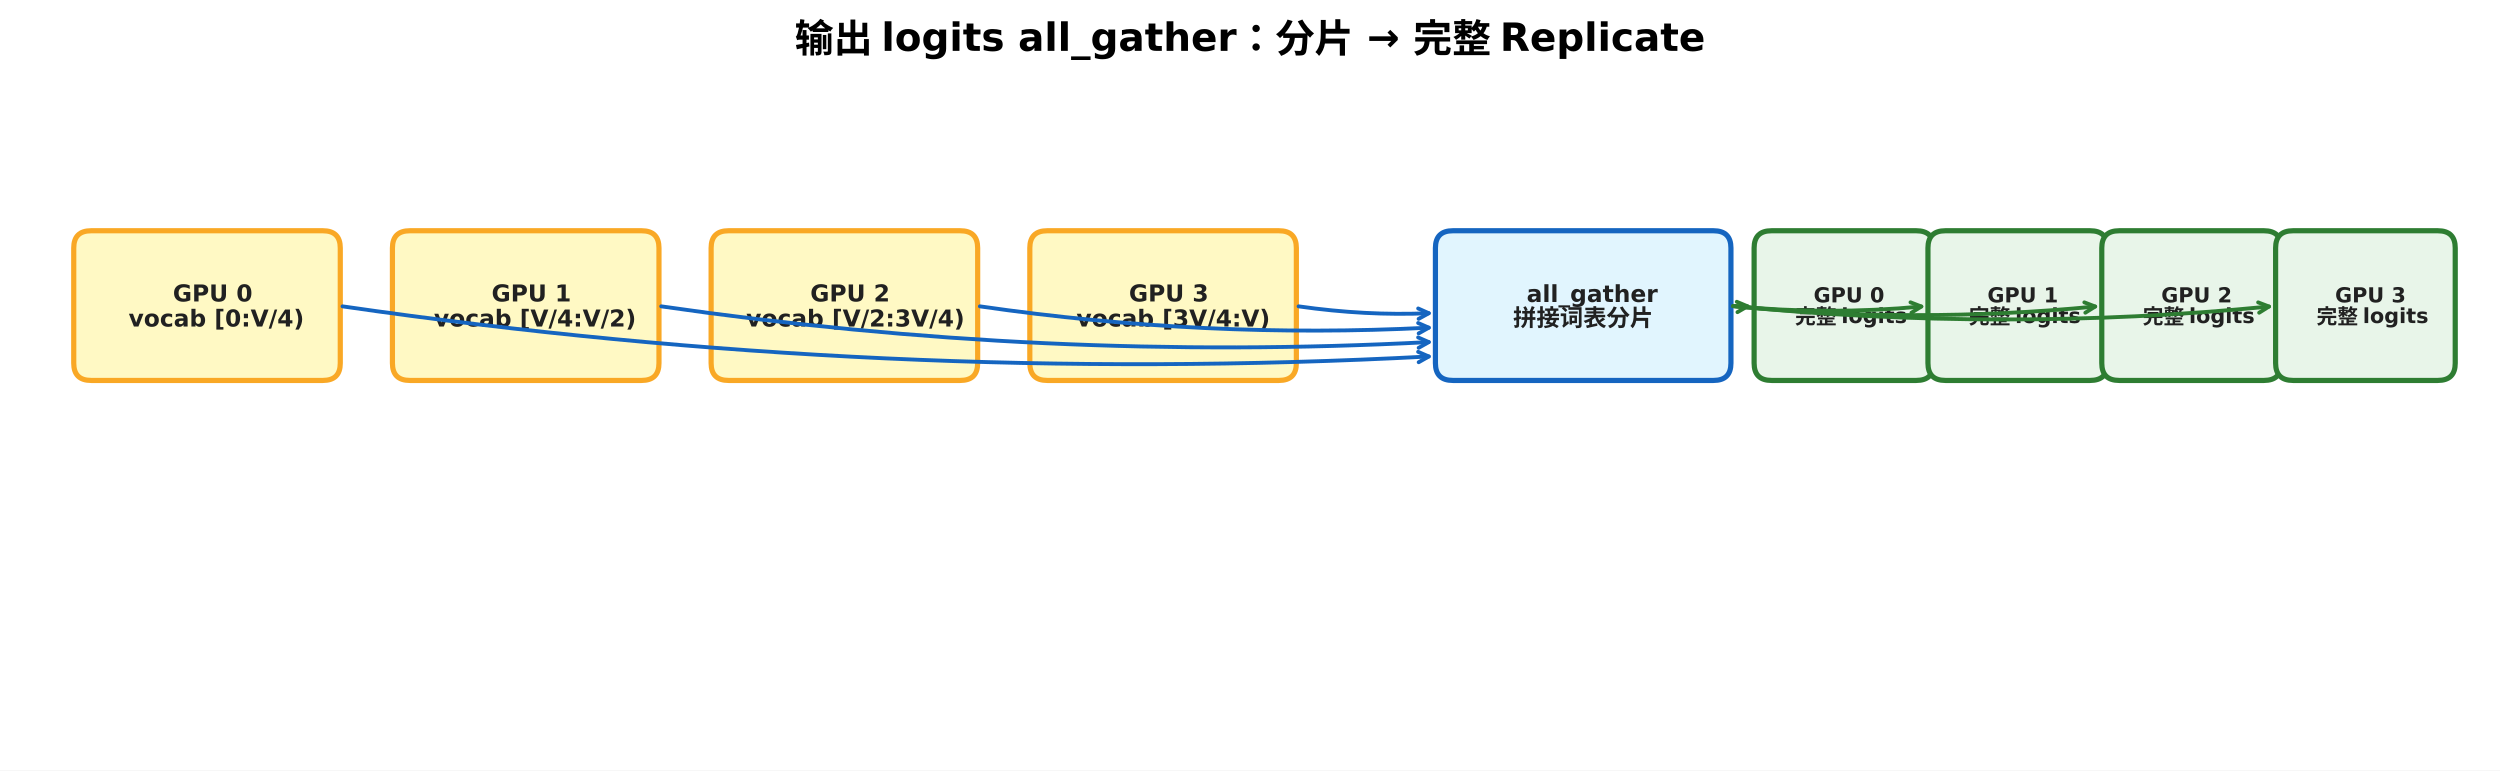
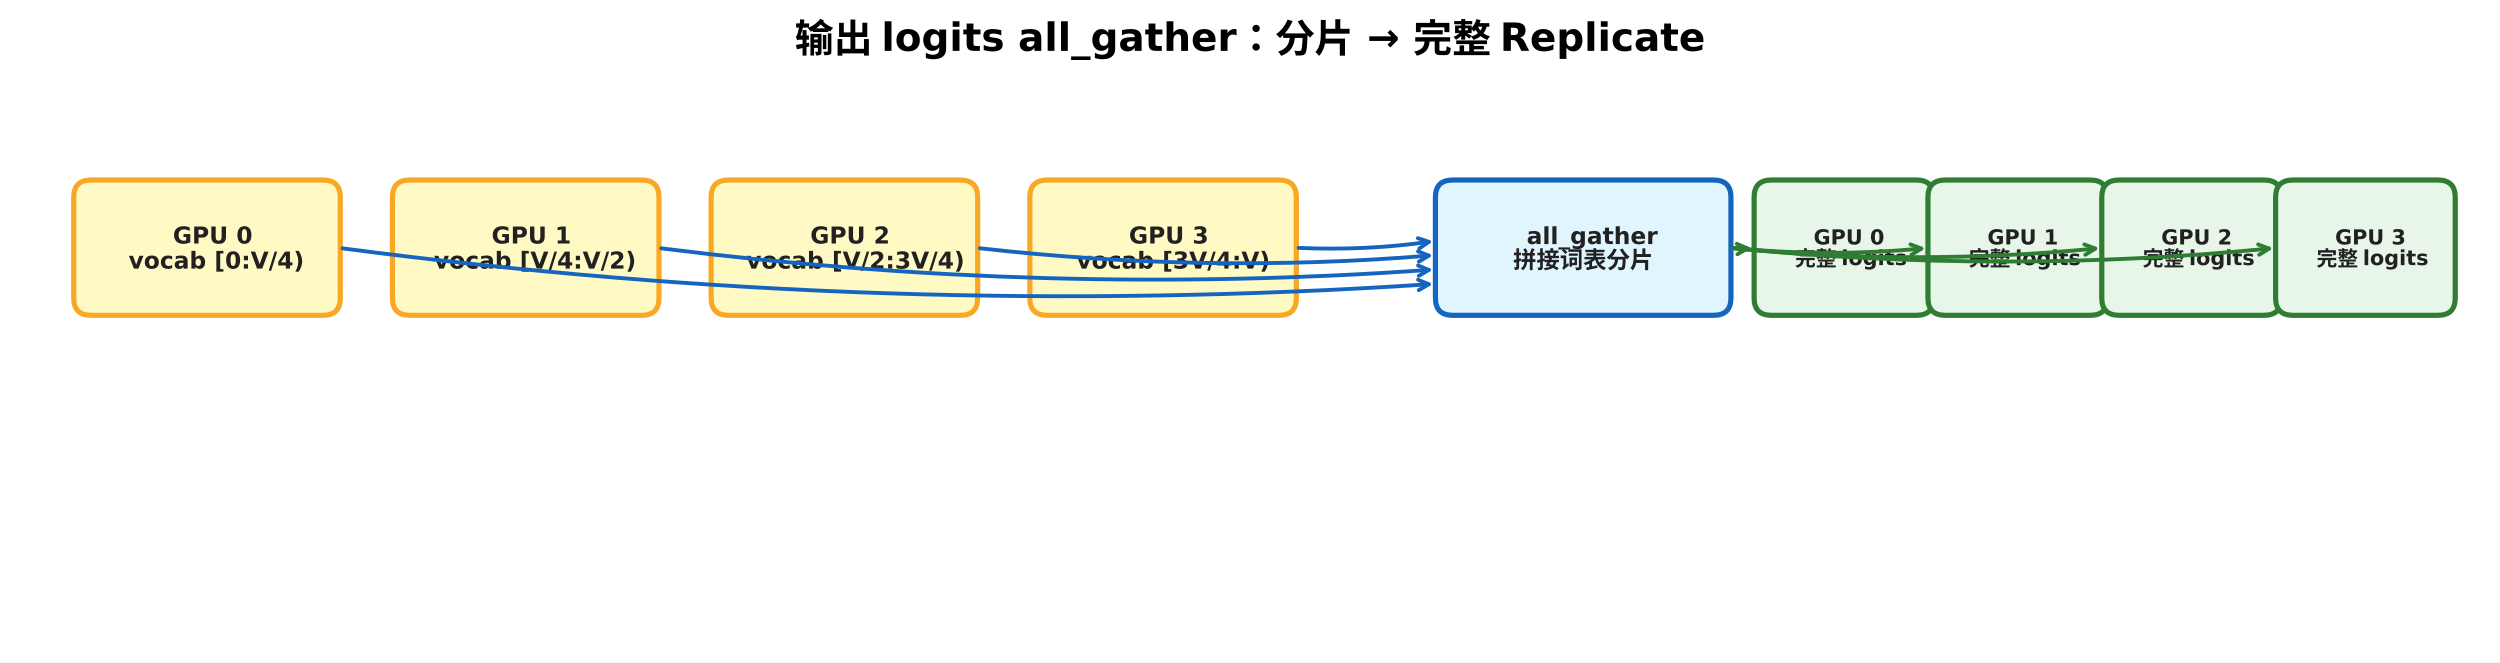
- <svg xmlns="http://www.w3.org/2000/svg" width="963pt" height="296.78pt" viewBox="0 0 963 296.78" version="1.1">
+ <svg xmlns="http://www.w3.org/2000/svg" width="963pt" height="255.06pt" viewBox="0 0 963 255.06" version="1.1">
  <defs>
    <style type="text/css">*{stroke-linejoin: round; stroke-linecap: butt}</style>
  </defs>
  <g id="figure_1">
    <g id="patch_1">
-       <path d="M 0 296.78  L 963 296.78  L 963 -0  L 0 -0  z " style="fill: #ffffff" />
+       <path d="M 0 255.06  L 963 255.06  L 963 0  L 0 0  z " style="fill: #ffffff" />
    </g>
    <g id="axes_1">
      <g id="patch_2">
-         <path d="M 35.1 146.545  L 124.38 146.545  Q 131.076 146.545 131.076 139.892  L 131.076 95.54  Q 131.076 88.887 124.38 88.887  L 35.1 88.887  Q 28.404 88.887 28.404 95.54  L 28.404 139.892  Q 28.404 146.545 35.1 146.545  z " clip-path="url(#p0df5c0229c)" style="fill: #fff9c4; stroke: #f9a825; stroke-width: 2; stroke-linejoin: miter" />
+         <path d="M 35.1 121.457  L 124.38 121.457  Q 131.076 121.457 131.076 114.804  L 131.076 75.996  Q 131.076 69.343 124.38 69.343  L 35.1 69.343  Q 28.404 69.343 28.404 75.996  L 28.404 114.804  Q 28.404 121.457 35.1 121.457  z " clip-path="url(#pe78075aa47)" style="fill: #fff9c4; stroke: #f9a825; stroke-width: 2; stroke-linejoin: miter" />
      </g>
      <g id="patch_3">
-         <path d="M 157.86 146.545  L 247.14 146.545  Q 253.836 146.545 253.836 139.892  L 253.836 95.54  Q 253.836 88.887 247.14 88.887  L 157.86 88.887  Q 151.164 88.887 151.164 95.54  L 151.164 139.892  Q 151.164 146.545 157.86 146.545  z " clip-path="url(#p0df5c0229c)" style="fill: #fff9c4; stroke: #f9a825; stroke-width: 2; stroke-linejoin: miter" />
+         <path d="M 157.86 121.457  L 247.14 121.457  Q 253.836 121.457 253.836 114.804  L 253.836 75.996  Q 253.836 69.343 247.14 69.343  L 157.86 69.343  Q 151.164 69.343 151.164 75.996  L 151.164 114.804  Q 151.164 121.457 157.86 121.457  z " clip-path="url(#pe78075aa47)" style="fill: #fff9c4; stroke: #f9a825; stroke-width: 2; stroke-linejoin: miter" />
      </g>
      <g id="patch_4">
-         <path d="M 280.62 146.545  L 369.9 146.545  Q 376.596 146.545 376.596 139.892  L 376.596 95.54  Q 376.596 88.887 369.9 88.887  L 280.62 88.887  Q 273.924 88.887 273.924 95.54  L 273.924 139.892  Q 273.924 146.545 280.62 146.545  z " clip-path="url(#p0df5c0229c)" style="fill: #fff9c4; stroke: #f9a825; stroke-width: 2; stroke-linejoin: miter" />
+         <path d="M 280.62 121.457  L 369.9 121.457  Q 376.596 121.457 376.596 114.804  L 376.596 75.996  Q 376.596 69.343 369.9 69.343  L 280.62 69.343  Q 273.924 69.343 273.924 75.996  L 273.924 114.804  Q 273.924 121.457 280.62 121.457  z " clip-path="url(#pe78075aa47)" style="fill: #fff9c4; stroke: #f9a825; stroke-width: 2; stroke-linejoin: miter" />
      </g>
      <g id="patch_5">
-         <path d="M 403.38 146.545  L 492.66 146.545  Q 499.356 146.545 499.356 139.892  L 499.356 95.54  Q 499.356 88.887 492.66 88.887  L 403.38 88.887  Q 396.684 88.887 396.684 95.54  L 396.684 139.892  Q 396.684 146.545 403.38 146.545  z " clip-path="url(#p0df5c0229c)" style="fill: #fff9c4; stroke: #f9a825; stroke-width: 2; stroke-linejoin: miter" />
+         <path d="M 403.38 121.457  L 492.66 121.457  Q 499.356 121.457 499.356 114.804  L 499.356 75.996  Q 499.356 69.343 492.66 69.343  L 403.38 69.343  Q 396.684 69.343 396.684 75.996  L 396.684 114.804  Q 396.684 121.457 403.38 121.457  z " clip-path="url(#pe78075aa47)" style="fill: #fff9c4; stroke: #f9a825; stroke-width: 2; stroke-linejoin: miter" />
      </g>
      <g id="patch_6">
-         <path d="M 559.62 146.545  L 660.06 146.545  Q 666.756 146.545 666.756 139.892  L 666.756 95.54  Q 666.756 88.887 660.06 88.887  L 559.62 88.887  Q 552.924 88.887 552.924 95.54  L 552.924 139.892  Q 552.924 146.545 559.62 146.545  z " clip-path="url(#p0df5c0229c)" style="fill: #e1f5fe; stroke: #1565c0; stroke-width: 2; stroke-linejoin: miter" />
+         <path d="M 559.62 121.457  L 660.06 121.457  Q 666.756 121.457 666.756 114.804  L 666.756 75.996  Q 666.756 69.343 660.06 69.343  L 559.62 69.343  Q 552.924 69.343 552.924 75.996  L 552.924 114.804  Q 552.924 121.457 559.62 121.457  z " clip-path="url(#pe78075aa47)" style="fill: #e1f5fe; stroke: #1565c0; stroke-width: 2; stroke-linejoin: miter" />
      </g>
      <g id="patch_7">
-         <path d="M 682.38 146.545  L 738.18 146.545  Q 744.876 146.545 744.876 139.892  L 744.876 95.54  Q 744.876 88.887 738.18 88.887  L 682.38 88.887  Q 675.684 88.887 675.684 95.54  L 675.684 139.892  Q 675.684 146.545 682.38 146.545  z " clip-path="url(#p0df5c0229c)" style="fill: #e8f5e9; stroke: #2e7d32; stroke-width: 2; stroke-linejoin: miter" />
+         <path d="M 682.38 121.457  L 738.18 121.457  Q 744.876 121.457 744.876 114.804  L 744.876 75.996  Q 744.876 69.343 738.18 69.343  L 682.38 69.343  Q 675.684 69.343 675.684 75.996  L 675.684 114.804  Q 675.684 121.457 682.38 121.457  z " clip-path="url(#pe78075aa47)" style="fill: #e8f5e9; stroke: #2e7d32; stroke-width: 2; stroke-linejoin: miter" />
      </g>
      <g id="patch_8">
-         <path d="M 749.34 146.545  L 805.14 146.545  Q 811.836 146.545 811.836 139.892  L 811.836 95.54  Q 811.836 88.887 805.14 88.887  L 749.34 88.887  Q 742.644 88.887 742.644 95.54  L 742.644 139.892  Q 742.644 146.545 749.34 146.545  z " clip-path="url(#p0df5c0229c)" style="fill: #e8f5e9; stroke: #2e7d32; stroke-width: 2; stroke-linejoin: miter" />
+         <path d="M 749.34 121.457  L 805.14 121.457  Q 811.836 121.457 811.836 114.804  L 811.836 75.996  Q 811.836 69.343 805.14 69.343  L 749.34 69.343  Q 742.644 69.343 742.644 75.996  L 742.644 114.804  Q 742.644 121.457 749.34 121.457  z " clip-path="url(#pe78075aa47)" style="fill: #e8f5e9; stroke: #2e7d32; stroke-width: 2; stroke-linejoin: miter" />
      </g>
      <g id="patch_9">
-         <path d="M 816.3 146.545  L 872.1 146.545  Q 878.796 146.545 878.796 139.892  L 878.796 95.54  Q 878.796 88.887 872.1 88.887  L 816.3 88.887  Q 809.604 88.887 809.604 95.54  L 809.604 139.892  Q 809.604 146.545 816.3 146.545  z " clip-path="url(#p0df5c0229c)" style="fill: #e8f5e9; stroke: #2e7d32; stroke-width: 2; stroke-linejoin: miter" />
+         <path d="M 816.3 121.457  L 872.1 121.457  Q 878.796 121.457 878.796 114.804  L 878.796 75.996  Q 878.796 69.343 872.1 69.343  L 816.3 69.343  Q 809.604 69.343 809.604 75.996  L 809.604 114.804  Q 809.604 121.457 816.3 121.457  z " clip-path="url(#pe78075aa47)" style="fill: #e8f5e9; stroke: #2e7d32; stroke-width: 2; stroke-linejoin: miter" />
      </g>
      <g id="patch_10">
-         <path d="M 883.26 146.545  L 939.06 146.545  Q 945.756 146.545 945.756 139.892  L 945.756 95.54  Q 945.756 88.887 939.06 88.887  L 883.26 88.887  Q 876.564 88.887 876.564 95.54  L 876.564 139.892  Q 876.564 146.545 883.26 146.545  z " clip-path="url(#p0df5c0229c)" style="fill: #e8f5e9; stroke: #2e7d32; stroke-width: 2; stroke-linejoin: miter" />
+         <path d="M 883.26 121.457  L 939.06 121.457  Q 945.756 121.457 945.756 114.804  L 945.756 75.996  Q 945.756 69.343 939.06 69.343  L 883.26 69.343  Q 876.564 69.343 876.564 75.996  L 876.564 114.804  Q 876.564 121.457 883.26 121.457  z " clip-path="url(#pe78075aa47)" style="fill: #e8f5e9; stroke: #2e7d32; stroke-width: 2; stroke-linejoin: miter" />
      </g>
      <g id="text_1">
-         <text style="font-weight: 700; font-size: 9px; font-family: 'Heiti SC', 'Arial Unicode MS', 'DejaVu Sans', 'Bitstream Vera Sans', 'Computer Modern Sans Serif', 'Lucida Grande', 'Verdana', 'Geneva', 'Lucid', 'Arial', 'Helvetica', 'Avant Garde', sans-serif; fill: #212121" transform="translate(66.58594 116.1276)">GPU 0</text>
-         <text style="font-weight: 700; font-size: 9px; font-family: 'Heiti SC', 'Arial Unicode MS', 'DejaVu Sans', 'Bitstream Vera Sans', 'Computer Modern Sans Serif', 'Lucida Grande', 'Verdana', 'Geneva', 'Lucid', 'Arial', 'Helvetica', 'Avant Garde', sans-serif; fill: #212121" transform="translate(49.52109 125.7844)">vocab [0:V/4)</text>
+         <text style="font-weight: 700; font-size: 9px; font-family: 'Heiti SC', 'Arial Unicode MS', 'DejaVu Sans', 'Bitstream Vera Sans', 'Computer Modern Sans Serif', 'Lucida Grande', 'Verdana', 'Geneva', 'Lucid', 'Arial', 'Helvetica', 'Avant Garde', sans-serif; fill: #212121" transform="translate(66.58594 93.81164)">GPU 0</text>
+         <text style="font-weight: 700; font-size: 9px; font-family: 'Heiti SC', 'Arial Unicode MS', 'DejaVu Sans', 'Bitstream Vera Sans', 'Computer Modern Sans Serif', 'Lucida Grande', 'Verdana', 'Geneva', 'Lucid', 'Arial', 'Helvetica', 'Avant Garde', sans-serif; fill: #212121" transform="translate(49.52109 103.4684)">vocab [0:V/4)</text>
      </g>
      <g id="text_2">
-         <text style="font-weight: 700; font-size: 9px; font-family: 'Heiti SC', 'Arial Unicode MS', 'DejaVu Sans', 'Bitstream Vera Sans', 'Computer Modern Sans Serif', 'Lucida Grande', 'Verdana', 'Geneva', 'Lucid', 'Arial', 'Helvetica', 'Avant Garde', sans-serif; fill: #212121" transform="translate(189.3459 116.1276)">GPU 1</text>
-         <text style="font-weight: 700; font-size: 9px; font-family: 'Heiti SC', 'Arial Unicode MS', 'DejaVu Sans', 'Bitstream Vera Sans', 'Computer Modern Sans Serif', 'Lucida Grande', 'Verdana', 'Geneva', 'Lucid', 'Arial', 'Helvetica', 'Avant Garde', sans-serif; fill: #212121" transform="translate(167.1553 125.7844)">vocab [V/4:V/2)</text>
+         <text style="font-weight: 700; font-size: 9px; font-family: 'Heiti SC', 'Arial Unicode MS', 'DejaVu Sans', 'Bitstream Vera Sans', 'Computer Modern Sans Serif', 'Lucida Grande', 'Verdana', 'Geneva', 'Lucid', 'Arial', 'Helvetica', 'Avant Garde', sans-serif; fill: #212121" transform="translate(189.3459 93.81164)">GPU 1</text>
+         <text style="font-weight: 700; font-size: 9px; font-family: 'Heiti SC', 'Arial Unicode MS', 'DejaVu Sans', 'Bitstream Vera Sans', 'Computer Modern Sans Serif', 'Lucida Grande', 'Verdana', 'Geneva', 'Lucid', 'Arial', 'Helvetica', 'Avant Garde', sans-serif; fill: #212121" transform="translate(167.1553 103.4684)">vocab [V/4:V/2)</text>
      </g>
      <g id="text_3">
-         <text style="font-weight: 700; font-size: 9px; font-family: 'Heiti SC', 'Arial Unicode MS', 'DejaVu Sans', 'Bitstream Vera Sans', 'Computer Modern Sans Serif', 'Lucida Grande', 'Verdana', 'Geneva', 'Lucid', 'Arial', 'Helvetica', 'Avant Garde', sans-serif; fill: #212121" transform="translate(312.1059 116.1276)">GPU 2</text>
-         <text style="font-weight: 700; font-size: 9px; font-family: 'Heiti SC', 'Arial Unicode MS', 'DejaVu Sans', 'Bitstream Vera Sans', 'Computer Modern Sans Serif', 'Lucida Grande', 'Verdana', 'Geneva', 'Lucid', 'Arial', 'Helvetica', 'Avant Garde', sans-serif; fill: #212121" transform="translate(287.422 125.7844)">vocab [V/2:3V/4)</text>
+         <text style="font-weight: 700; font-size: 9px; font-family: 'Heiti SC', 'Arial Unicode MS', 'DejaVu Sans', 'Bitstream Vera Sans', 'Computer Modern Sans Serif', 'Lucida Grande', 'Verdana', 'Geneva', 'Lucid', 'Arial', 'Helvetica', 'Avant Garde', sans-serif; fill: #212121" transform="translate(312.1059 93.81164)">GPU 2</text>
+         <text style="font-weight: 700; font-size: 9px; font-family: 'Heiti SC', 'Arial Unicode MS', 'DejaVu Sans', 'Bitstream Vera Sans', 'Computer Modern Sans Serif', 'Lucida Grande', 'Verdana', 'Geneva', 'Lucid', 'Arial', 'Helvetica', 'Avant Garde', sans-serif; fill: #212121" transform="translate(287.422 103.4684)">vocab [V/2:3V/4)</text>
      </g>
      <g id="text_4">
-         <text style="font-weight: 700; font-size: 9px; font-family: 'Heiti SC', 'Arial Unicode MS', 'DejaVu Sans', 'Bitstream Vera Sans', 'Computer Modern Sans Serif', 'Lucida Grande', 'Verdana', 'Geneva', 'Lucid', 'Arial', 'Helvetica', 'Avant Garde', sans-serif; fill: #212121" transform="translate(434.8659 116.1276)">GPU 3</text>
-         <text style="font-weight: 700; font-size: 9px; font-family: 'Heiti SC', 'Arial Unicode MS', 'DejaVu Sans', 'Bitstream Vera Sans', 'Computer Modern Sans Serif', 'Lucida Grande', 'Verdana', 'Geneva', 'Lucid', 'Arial', 'Helvetica', 'Avant Garde', sans-serif; fill: #212121" transform="translate(414.642 125.7844)">vocab [3V/4:V)</text>
+         <text style="font-weight: 700; font-size: 9px; font-family: 'Heiti SC', 'Arial Unicode MS', 'DejaVu Sans', 'Bitstream Vera Sans', 'Computer Modern Sans Serif', 'Lucida Grande', 'Verdana', 'Geneva', 'Lucid', 'Arial', 'Helvetica', 'Avant Garde', sans-serif; fill: #212121" transform="translate(434.8659 93.81164)">GPU 3</text>
+         <text style="font-weight: 700; font-size: 9px; font-family: 'Heiti SC', 'Arial Unicode MS', 'DejaVu Sans', 'Bitstream Vera Sans', 'Computer Modern Sans Serif', 'Lucida Grande', 'Verdana', 'Geneva', 'Lucid', 'Arial', 'Helvetica', 'Avant Garde', sans-serif; fill: #212121" transform="translate(414.642 103.4684)">vocab [3V/4:V)</text>
      </g>
      <g id="text_5">
-         <text style="font-weight: 700; font-size: 9px; font-family: 'Heiti SC', 'Arial Unicode MS', 'DejaVu Sans', 'Bitstream Vera Sans', 'Computer Modern Sans Serif', 'Lucida Grande', 'Verdana', 'Geneva', 'Lucid', 'Arial', 'Helvetica', 'Avant Garde', sans-serif; fill: #212121" transform="translate(588.0649 116.321)">all_gather</text>
-         <text style="font-weight: 700; font-size: 9px; font-family: 'Heiti SC', 'Arial Unicode MS', 'DejaVu Sans', 'Bitstream Vera Sans', 'Computer Modern Sans Serif', 'Lucida Grande', 'Verdana', 'Geneva', 'Lucid', 'Arial', 'Helvetica', 'Avant Garde', sans-serif; fill: #212121" transform="translate(582.84 125.591)">拼接词表分片</text>
+         <text style="font-weight: 700; font-size: 9px; font-family: 'Heiti SC', 'Arial Unicode MS', 'DejaVu Sans', 'Bitstream Vera Sans', 'Computer Modern Sans Serif', 'Lucida Grande', 'Verdana', 'Geneva', 'Lucid', 'Arial', 'Helvetica', 'Avant Garde', sans-serif; fill: #212121" transform="translate(588.0649 94.005)">all_gather</text>
+         <text style="font-weight: 700; font-size: 9px; font-family: 'Heiti SC', 'Arial Unicode MS', 'DejaVu Sans', 'Bitstream Vera Sans', 'Computer Modern Sans Serif', 'Lucida Grande', 'Verdana', 'Geneva', 'Lucid', 'Arial', 'Helvetica', 'Avant Garde', sans-serif; fill: #212121" transform="translate(582.84 103.275)">拼接词表分片</text>
      </g>
      <g id="text_6">
-         <text style="font-weight: 700; font-size: 8px; font-family: 'Heiti SC', 'Arial Unicode MS', 'DejaVu Sans', 'Bitstream Vera Sans', 'Computer Modern Sans Serif', 'Lucida Grande', 'Verdana', 'Geneva', 'Lucid', 'Arial', 'Helvetica', 'Avant Garde', sans-serif; fill: #212121" transform="translate(698.5875 116.476)">GPU 0</text>
-         <text style="font-weight: 700; font-size: 8px; font-family: 'Heiti SC', 'Arial Unicode MS', 'DejaVu Sans', 'Bitstream Vera Sans', 'Computer Modern Sans Serif', 'Lucida Grande', 'Verdana', 'Geneva', 'Lucid', 'Arial', 'Helvetica', 'Avant Garde', sans-serif; fill: #212121" transform="translate(691.46 124.716)">完整 logits</text>
+         <text style="font-weight: 700; font-size: 8px; font-family: 'Heiti SC', 'Arial Unicode MS', 'DejaVu Sans', 'Bitstream Vera Sans', 'Computer Modern Sans Serif', 'Lucida Grande', 'Verdana', 'Geneva', 'Lucid', 'Arial', 'Helvetica', 'Avant Garde', sans-serif; fill: #212121" transform="translate(698.5875 94.16)">GPU 0</text>
+         <text style="font-weight: 700; font-size: 8px; font-family: 'Heiti SC', 'Arial Unicode MS', 'DejaVu Sans', 'Bitstream Vera Sans', 'Computer Modern Sans Serif', 'Lucida Grande', 'Verdana', 'Geneva', 'Lucid', 'Arial', 'Helvetica', 'Avant Garde', sans-serif; fill: #212121" transform="translate(691.46 102.4)">完整 logits</text>
      </g>
      <g id="text_7">
-         <text style="font-weight: 700; font-size: 8px; font-family: 'Heiti SC', 'Arial Unicode MS', 'DejaVu Sans', 'Bitstream Vera Sans', 'Computer Modern Sans Serif', 'Lucida Grande', 'Verdana', 'Geneva', 'Lucid', 'Arial', 'Helvetica', 'Avant Garde', sans-serif; fill: #212121" transform="translate(765.5475 116.476)">GPU 1</text>
-         <text style="font-weight: 700; font-size: 8px; font-family: 'Heiti SC', 'Arial Unicode MS', 'DejaVu Sans', 'Bitstream Vera Sans', 'Computer Modern Sans Serif', 'Lucida Grande', 'Verdana', 'Geneva', 'Lucid', 'Arial', 'Helvetica', 'Avant Garde', sans-serif; fill: #212121" transform="translate(758.42 124.716)">完整 logits</text>
+         <text style="font-weight: 700; font-size: 8px; font-family: 'Heiti SC', 'Arial Unicode MS', 'DejaVu Sans', 'Bitstream Vera Sans', 'Computer Modern Sans Serif', 'Lucida Grande', 'Verdana', 'Geneva', 'Lucid', 'Arial', 'Helvetica', 'Avant Garde', sans-serif; fill: #212121" transform="translate(765.5475 94.16)">GPU 1</text>
+         <text style="font-weight: 700; font-size: 8px; font-family: 'Heiti SC', 'Arial Unicode MS', 'DejaVu Sans', 'Bitstream Vera Sans', 'Computer Modern Sans Serif', 'Lucida Grande', 'Verdana', 'Geneva', 'Lucid', 'Arial', 'Helvetica', 'Avant Garde', sans-serif; fill: #212121" transform="translate(758.42 102.4)">完整 logits</text>
      </g>
      <g id="text_8">
-         <text style="font-weight: 700; font-size: 8px; font-family: 'Heiti SC', 'Arial Unicode MS', 'DejaVu Sans', 'Bitstream Vera Sans', 'Computer Modern Sans Serif', 'Lucida Grande', 'Verdana', 'Geneva', 'Lucid', 'Arial', 'Helvetica', 'Avant Garde', sans-serif; fill: #212121" transform="translate(832.5075 116.476)">GPU 2</text>
-         <text style="font-weight: 700; font-size: 8px; font-family: 'Heiti SC', 'Arial Unicode MS', 'DejaVu Sans', 'Bitstream Vera Sans', 'Computer Modern Sans Serif', 'Lucida Grande', 'Verdana', 'Geneva', 'Lucid', 'Arial', 'Helvetica', 'Avant Garde', sans-serif; fill: #212121" transform="translate(825.38 124.716)">完整 logits</text>
+         <text style="font-weight: 700; font-size: 8px; font-family: 'Heiti SC', 'Arial Unicode MS', 'DejaVu Sans', 'Bitstream Vera Sans', 'Computer Modern Sans Serif', 'Lucida Grande', 'Verdana', 'Geneva', 'Lucid', 'Arial', 'Helvetica', 'Avant Garde', sans-serif; fill: #212121" transform="translate(832.5075 94.16)">GPU 2</text>
+         <text style="font-weight: 700; font-size: 8px; font-family: 'Heiti SC', 'Arial Unicode MS', 'DejaVu Sans', 'Bitstream Vera Sans', 'Computer Modern Sans Serif', 'Lucida Grande', 'Verdana', 'Geneva', 'Lucid', 'Arial', 'Helvetica', 'Avant Garde', sans-serif; fill: #212121" transform="translate(825.38 102.4)">完整 logits</text>
      </g>
      <g id="text_9">
-         <text style="font-weight: 700; font-size: 8px; font-family: 'Heiti SC', 'Arial Unicode MS', 'DejaVu Sans', 'Bitstream Vera Sans', 'Computer Modern Sans Serif', 'Lucida Grande', 'Verdana', 'Geneva', 'Lucid', 'Arial', 'Helvetica', 'Avant Garde', sans-serif; fill: #212121" transform="translate(899.4675 116.476)">GPU 3</text>
-         <text style="font-weight: 700; font-size: 8px; font-family: 'Heiti SC', 'Arial Unicode MS', 'DejaVu Sans', 'Bitstream Vera Sans', 'Computer Modern Sans Serif', 'Lucida Grande', 'Verdana', 'Geneva', 'Lucid', 'Arial', 'Helvetica', 'Avant Garde', sans-serif; fill: #212121" transform="translate(892.34 124.716)">完整 logits</text>
+         <text style="font-weight: 700; font-size: 8px; font-family: 'Heiti SC', 'Arial Unicode MS', 'DejaVu Sans', 'Bitstream Vera Sans', 'Computer Modern Sans Serif', 'Lucida Grande', 'Verdana', 'Geneva', 'Lucid', 'Arial', 'Helvetica', 'Avant Garde', sans-serif; fill: #212121" transform="translate(899.4675 94.16)">GPU 3</text>
+         <text style="font-weight: 700; font-size: 8px; font-family: 'Heiti SC', 'Arial Unicode MS', 'DejaVu Sans', 'Bitstream Vera Sans', 'Computer Modern Sans Serif', 'Lucida Grande', 'Verdana', 'Geneva', 'Lucid', 'Arial', 'Helvetica', 'Avant Garde', sans-serif; fill: #212121" transform="translate(892.34 102.4)">完整 logits</text>
      </g>
      <g id="patch_11">
-         <path d="M 131.941 118.005  Q 341.04 148.424 550.369 137.316  " style="fill: none; stroke: #1565c0; stroke-width: 1.5; stroke-linecap: round" />
-         <path d="M 546.269 135.53  L 550.369 137.316  L 546.481 139.525  " style="fill: none; stroke: #1565c0; stroke-width: 1.5; stroke-linecap: round" />
+         <path d="M 131.943 95.663  Q 341.315 123.336 550.373 109.504  " style="fill: none; stroke: #1565c0; stroke-width: 1.5; stroke-linecap: round" />
+         <path d="M 546.25 107.772  L 550.373 109.504  L 546.514 111.763  " style="fill: none; stroke: #1565c0; stroke-width: 1.5; stroke-linecap: round" />
      </g>
      <g id="patch_12">
-         <path d="M 254.702 118.005  Q 402.698 139.515 550.369 131.77  " style="fill: none; stroke: #1565c0; stroke-width: 1.5; stroke-linecap: round" />
-         <path d="M 546.27 129.982  L 550.369 131.77  L 546.48 133.977  " style="fill: none; stroke: #1565c0; stroke-width: 1.5; stroke-linecap: round" />
+         <path d="M 254.705 95.653  Q 402.972 114.426 550.375 103.977  " style="fill: none; stroke: #1565c0; stroke-width: 1.5; stroke-linecap: round" />
+         <path d="M 546.243 102.265  L 550.375 103.977  L 546.526 106.255  " style="fill: none; stroke: #1565c0; stroke-width: 1.5; stroke-linecap: round" />
      </g>
      <g id="patch_13">
-         <path d="M 377.457 118.005  Q 464.354 130.606 550.37 126.221  " style="fill: none; stroke: #1565c0; stroke-width: 1.5; stroke-linecap: round" />
-         <path d="M 546.274 124.427  L 550.37 126.221  L 546.477 128.422  " style="fill: none; stroke: #1565c0; stroke-width: 1.5; stroke-linecap: round" />
+         <path d="M 377.469 95.628  Q 464.625 105.517 550.374 98.475  " style="fill: none; stroke: #1565c0; stroke-width: 1.5; stroke-linecap: round" />
+         <path d="M 546.224 96.809  L 550.374 98.475  L 546.552 100.796  " style="fill: none; stroke: #1565c0; stroke-width: 1.5; stroke-linecap: round" />
      </g>
      <g id="patch_14">
-         <path d="M 500.216 118.006  Q 526.01 121.7 550.368 120.653  " style="fill: none; stroke: #1565c0; stroke-width: 1.5; stroke-linecap: round" />
-         <path d="M 546.286 118.827  L 550.368 120.653  L 546.457 122.823  " style="fill: none; stroke: #1565c0; stroke-width: 1.5; stroke-linecap: round" />
+         <path d="M 500.235 95.493  Q 526.268 96.612 550.402 93.156  " style="fill: none; stroke: #1565c0; stroke-width: 1.5; stroke-linecap: round" />
+         <path d="M 546.159 91.743  L 550.402 93.156  L 546.726 95.703  " style="fill: none; stroke: #1565c0; stroke-width: 1.5; stroke-linecap: round" />
      </g>
      <g id="patch_15">
-         <path d="M 667.632 117.88  Q 671.22 118.11 673.134 117.987  " style="fill: none; stroke: #2e7d32; stroke-width: 1.5; stroke-linecap: round" />
-         <path d="M 669.014 116.248  L 673.134 117.987  L 669.271 120.24  " style="fill: none; stroke: #2e7d32; stroke-width: 1.5; stroke-linecap: round" />
+         <path d="M 667.632 95.564  Q 671.22 95.794 673.134 95.671  " style="fill: none; stroke: #2e7d32; stroke-width: 1.5; stroke-linecap: round" />
+         <path d="M 669.014 93.932  L 673.134 95.671  L 669.271 97.924  " style="fill: none; stroke: #2e7d32; stroke-width: 1.5; stroke-linecap: round" />
      </g>
      <g id="patch_16">
-         <path d="M 667.628 117.91  Q 704.697 121.428 740.097 118.069  " style="fill: none; stroke: #2e7d32; stroke-width: 1.5; stroke-linecap: round" />
-         <path d="M 735.926 116.456  L 740.097 118.069  L 736.304 120.438  " style="fill: none; stroke: #2e7d32; stroke-width: 1.5; stroke-linecap: round" />
+         <path d="M 667.628 95.594  Q 704.697 99.112 740.097 95.753  " style="fill: none; stroke: #2e7d32; stroke-width: 1.5; stroke-linecap: round" />
+         <path d="M 735.926 94.14  L 740.097 95.753  L 736.304 98.122  " style="fill: none; stroke: #2e7d32; stroke-width: 1.5; stroke-linecap: round" />
      </g>
      <g id="patch_17">
-         <path d="M 667.628 117.912  Q 738.181 124.774 807.064 118.074  " style="fill: none; stroke: #2e7d32; stroke-width: 1.5; stroke-linecap: round" />
-         <path d="M 802.889 116.471  L 807.064 118.074  L 803.276 120.452  " style="fill: none; stroke: #2e7d32; stroke-width: 1.5; stroke-linecap: round" />
+         <path d="M 667.628 95.596  Q 738.181 102.458 807.064 95.758  " style="fill: none; stroke: #2e7d32; stroke-width: 1.5; stroke-linecap: round" />
+         <path d="M 802.889 94.155  L 807.064 95.758  L 803.276 98.136  " style="fill: none; stroke: #2e7d32; stroke-width: 1.5; stroke-linecap: round" />
      </g>
      <g id="patch_18">
-         <path d="M 667.63 117.913  Q 771.66 128.121 874.021 118.077  " style="fill: none; stroke: #2e7d32; stroke-width: 1.5; stroke-linecap: round" />
-         <path d="M 869.844 116.477  L 874.021 118.077  L 870.235 120.458  " style="fill: none; stroke: #2e7d32; stroke-width: 1.5; stroke-linecap: round" />
+         <path d="M 667.63 95.597  Q 771.66 105.805 874.021 95.761  " style="fill: none; stroke: #2e7d32; stroke-width: 1.5; stroke-linecap: round" />
+         <path d="M 869.844 94.161  L 874.021 95.761  L 870.235 98.142  " style="fill: none; stroke: #2e7d32; stroke-width: 1.5; stroke-linecap: round" />
      </g>
      <g id="text_10">
        <text style="font-weight: 700; font-size: 15px; font-family: 'Heiti SC', 'Arial Unicode MS', 'DejaVu Sans', 'Bitstream Vera Sans', 'Computer Modern Sans Serif', 'Lucida Grande', 'Verdana', 'Geneva', 'Lucid', 'Arial', 'Helvetica', 'Avant Garde', sans-serif; text-anchor: middle" x="481.5" y="20.1" transform="rotate(-0 481.5 20.1)">输出 logits all_gather：分片 → 完整 Replicate</text>
      </g>
    </g>
  </g>
  <defs>
-     <clipPath id="p0df5c0229c">
-       <rect x="7.2" y="40.1" width="948.6" height="249.48" />
+     <clipPath id="pe78075aa47">
+       <rect x="7.2" y="26.1" width="948.6" height="221.76" />
    </clipPath>
  </defs>
</svg>
